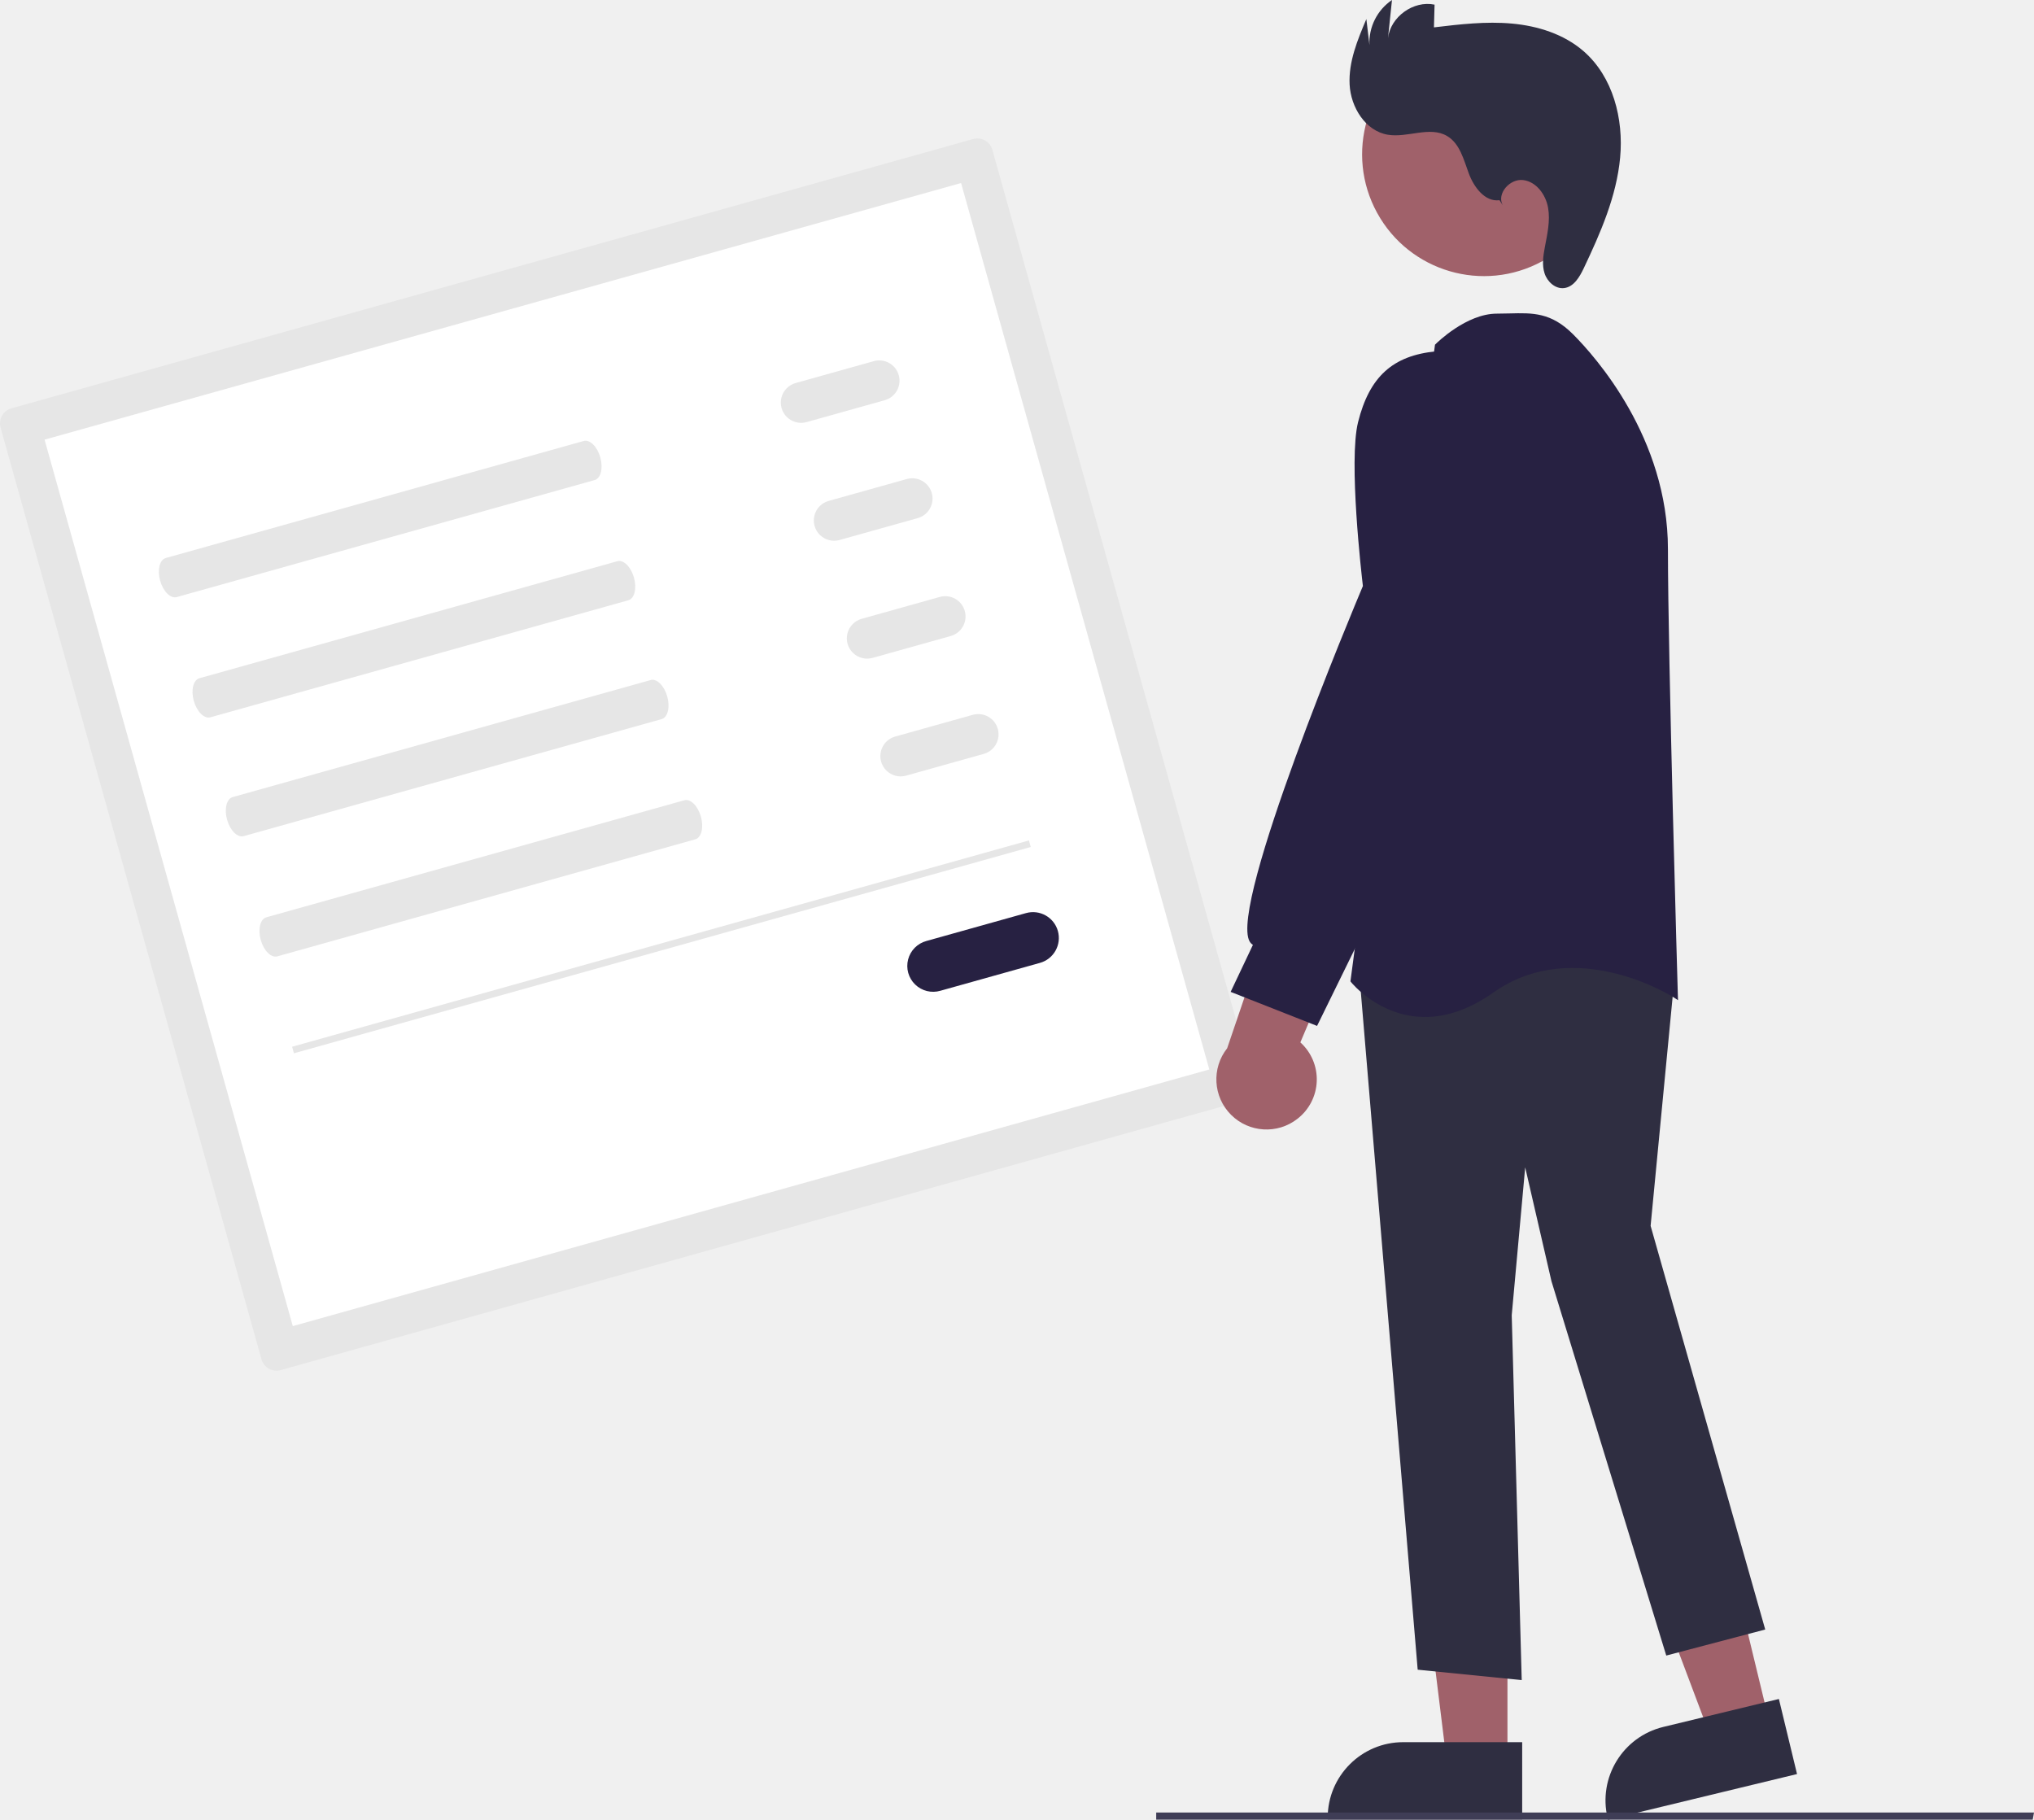
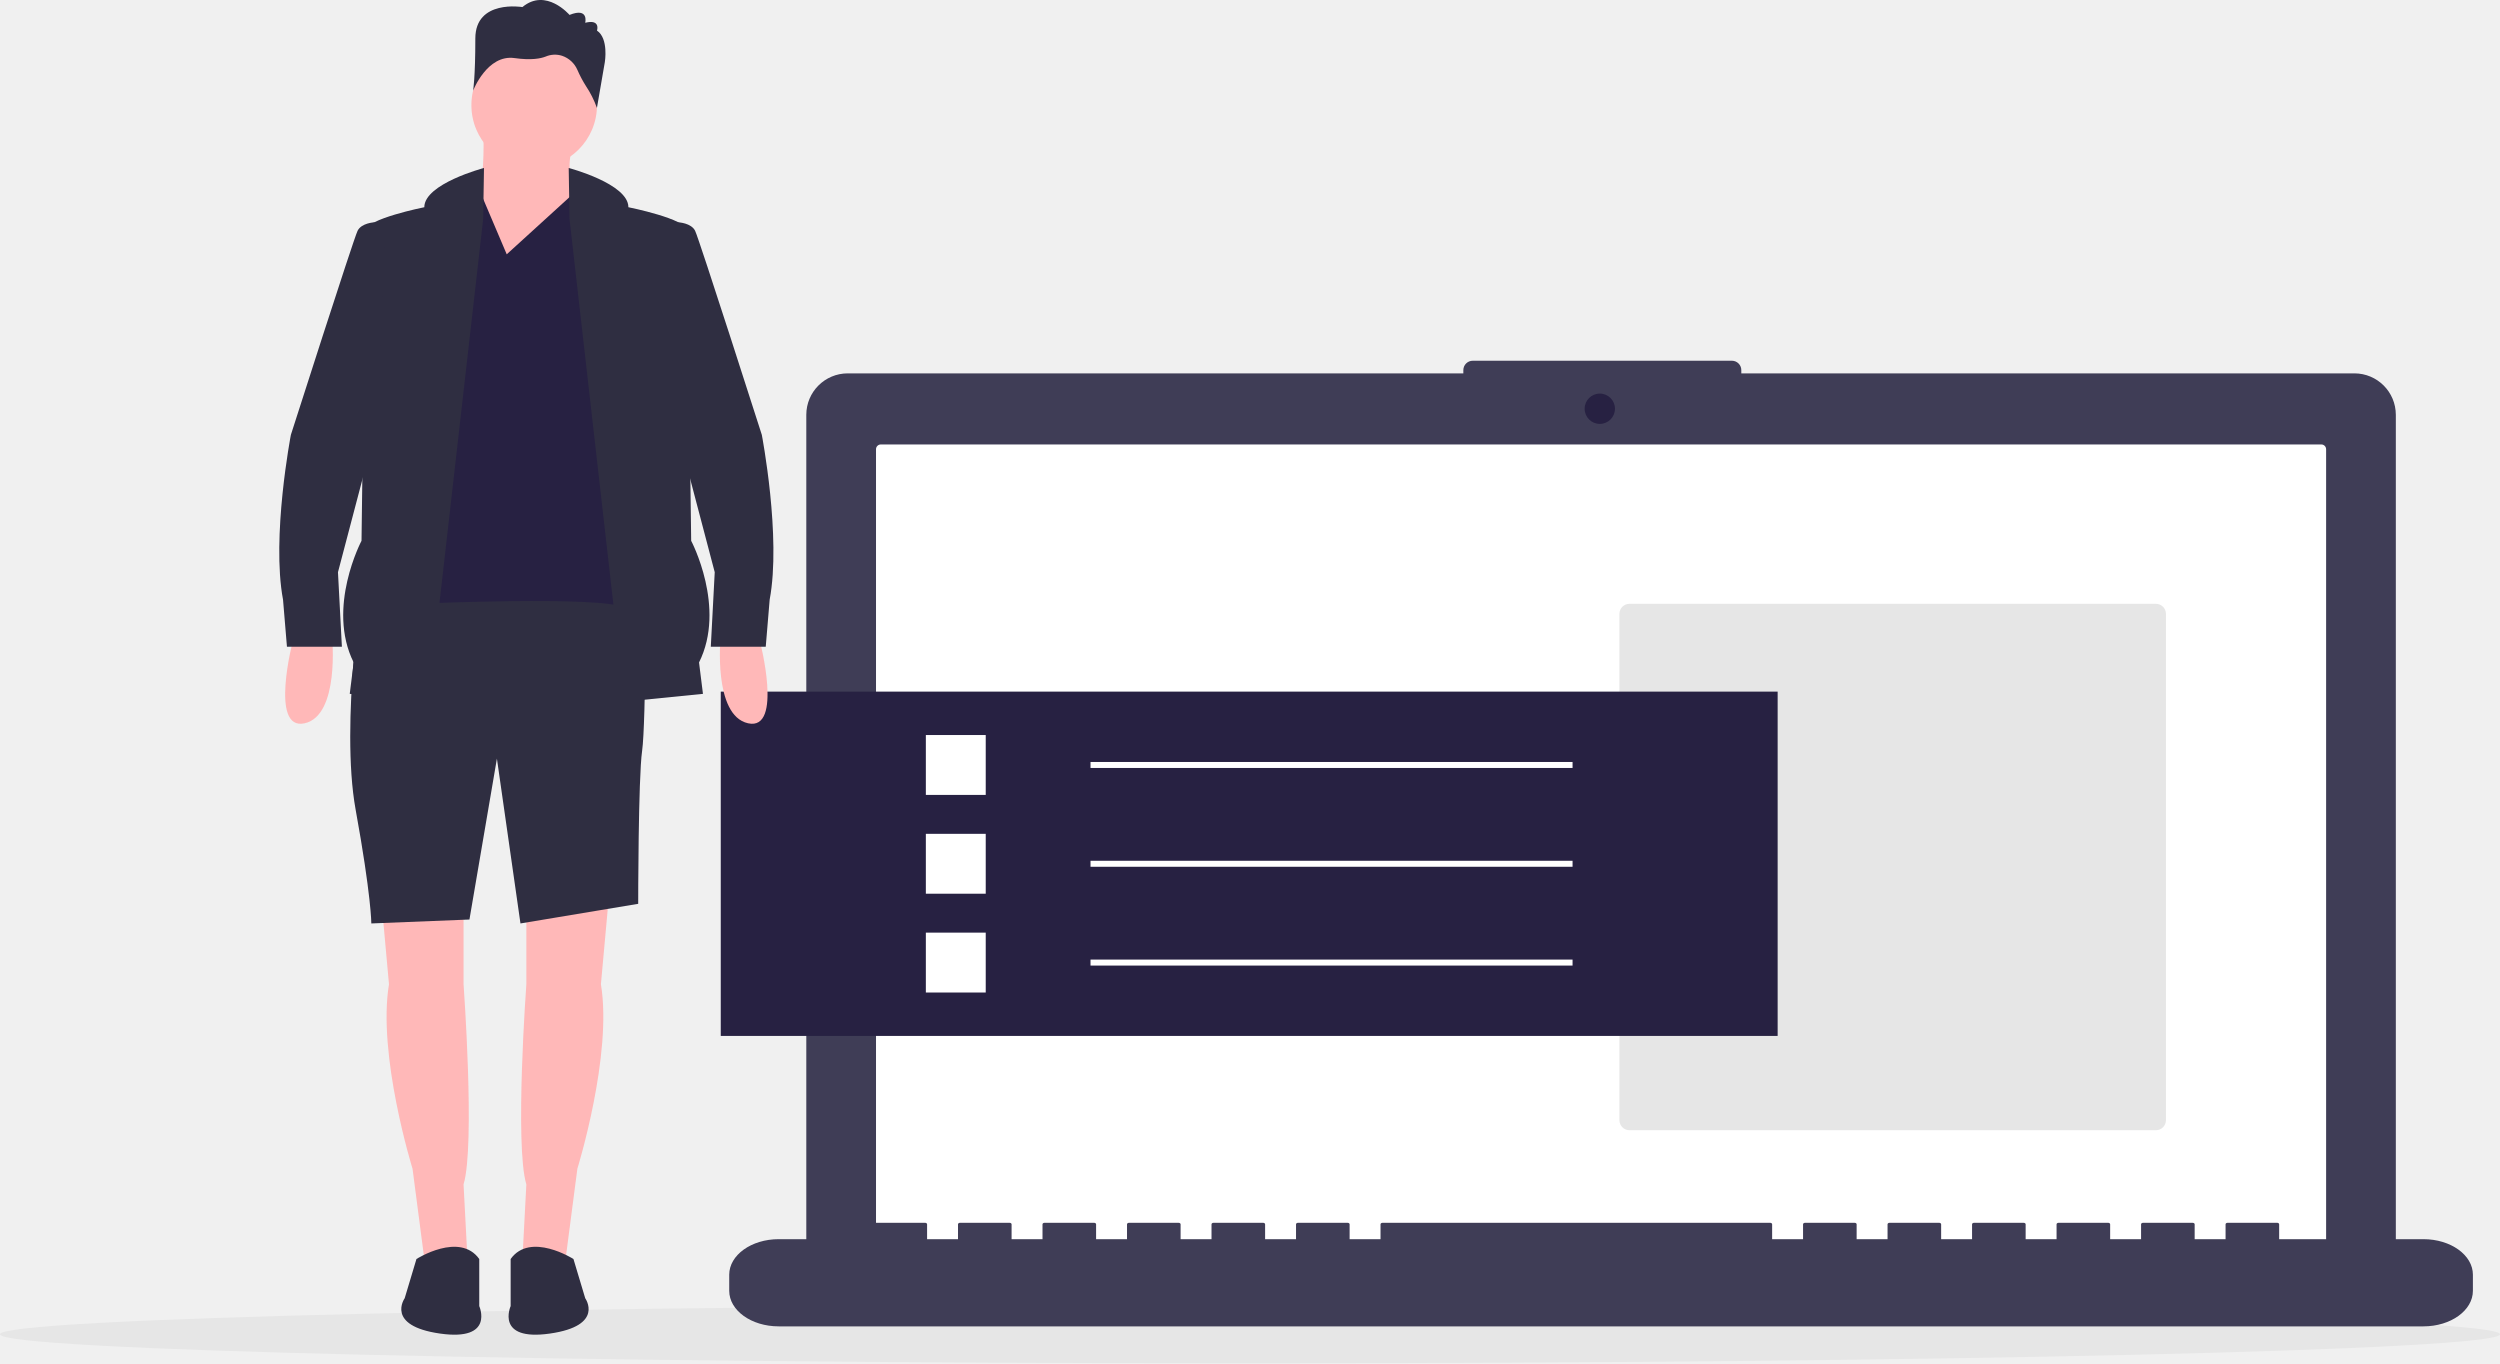
- <svg xmlns="http://www.w3.org/2000/svg" id="bb518178-b77f-4eb8-b154-ea18eb3c6f97" data-name="Layer 1" width="598.111" height="535.114" viewBox="0 0 598.111 535.114">
-   <path d="M304.296,302.517a4.594,4.594,0,0,0-3.182,5.656l76.716,273.978a4.594,4.594,0,0,0,5.656,3.182l282.815-79.191a4.594,4.594,0,0,0,3.182-5.656L592.767,226.508a4.594,4.594,0,0,0-5.656-3.182Z" transform="translate(-300.9444 -182.4429)" fill="#e6e6e6" />
-   <path d="M387.041,572.396l269.505-75.464L583.556,236.264,314.052,311.727Z" transform="translate(-300.9444 -182.4429)" fill="#fff" />
-   <path d="M349.684,346.534c-1.798.503-2.539,3.49-1.652,6.658s3.072,5.335,4.87,4.832L475.818,323.606c1.798-.503,2.539-3.49,1.652-6.658s-3.072-5.335-4.87-4.832Z" transform="translate(-300.9444 -182.4429)" fill="#e6e6e6" />
-   <path d="M359.582,381.886c-1.798.503-2.539,3.49-1.652,6.658s3.072,5.335,4.87,4.832l122.917-34.418c1.798-.503,2.539-3.49,1.652-6.658s-3.072-5.335-4.87-4.832Z" transform="translate(-300.9444 -182.4429)" fill="#e6e6e6" />
-   <path d="M369.367,416.83c-1.798.503-2.539,3.49-1.652,6.658s3.072,5.335,4.87,4.832L495.501,393.902c1.798-.503,2.539-3.49,1.652-6.658s-3.072-5.335-4.87-4.832Z" transform="translate(-300.9444 -182.4429)" fill="#e6e6e6" />
-   <path d="M379.266,452.182c-1.798.503-2.539,3.49-1.652,6.658s3.072,5.335,4.87,4.832l122.917-34.418c1.798-.503,2.539-3.49,1.652-6.658s-3.072-5.335-4.87-4.832Z" transform="translate(-300.9444 -182.4429)" fill="#e6e6e6" />
-   <path d="M534.98,295.057a5.966,5.966,0,1,0,3.217,11.489l22.979-6.434a5.966,5.966,0,0,0-3.217-11.489Z" transform="translate(-300.9444 -182.4429)" fill="#e6e6e6" />
-   <path d="M544.687,329.724a5.966,5.966,0,1,0,3.217,11.489l22.979-6.434a5.966,5.966,0,0,0-3.217-11.489Z" transform="translate(-300.9444 -182.4429)" fill="#e6e6e6" />
-   <path d="M554.394,364.391a5.966,5.966,0,1,0,3.217,11.489l22.979-6.434a5.966,5.966,0,0,0-3.217-11.489Z" transform="translate(-300.9444 -182.4429)" fill="#e6e6e6" />
-   <path d="M564.101,399.057a5.966,5.966,0,0,0,3.217,11.489l22.979-6.434a5.966,5.966,0,0,0-3.217-11.489Z" transform="translate(-300.9444 -182.4429)" fill="#e6e6e6" />
-   <path d="M573.375,459.146a7.602,7.602,0,1,0,4.099,14.64l29.28-8.199a7.601,7.601,0,0,0-4.099-14.64h0Z" transform="translate(-300.9444 -182.4429)" fill="#272142" />
-   <rect x="382.945" y="459.877" width="225" height="2" transform="translate(-406.8637 -31.78243) rotate(-15.64269)" fill="#e6e6e6" />
-   <polygon points="520.202 506.072 502.825 510.273 478.352 445.247 503.999 439.047 520.202 506.072" fill="#a0616a" />
-   <path d="M773.79,717.557l-.118-.486a22.233,22.233,0,0,1,16.368-26.805l33.999-8.219,5.336,22.073Z" transform="translate(-300.9444 -182.4429)" fill="#2f2e41" />
-   <polygon points="443.276 517.91 425.399 517.909 416.894 448.953 443.279 448.954 443.276 517.91" fill="#a0616a" />
-   <path d="M748.551,717.454l-57.186-.002v-.5a22.208,22.208,0,0,1,22.208-22.208h.001l34.978.001Z" transform="translate(-300.9444 -182.4429)" fill="#2f2e41" />
-   <path d="M717.824,673.433,700.466,466.562l71.856-13.245.284-.051,21.032,13.52-7.32,76.134,33.704,118.699-29.102,7.659L757.161,559.19,749.436,525.714l-3.959,43.5L748.416,676.492Z" transform="translate(-300.9444 -182.4429)" fill="#2f2e41" />
-   <path d="M698.241,471.254l-.19-.241,24.83-186.957.032-.245.175-.175c.366-.366,9.066-8.963,18.014-8.963,1.294,0,2.524-.033,3.704-.063,6.848-.178,12.257-.32,18.685,6.109,6.55,6.549,27.92,30.465,27.92,63.219,0,31.704,2.887,130.228,2.916,131.219l.041,1.391-1.167-.759c-.288-.185-29.031-18.487-53.137-1.474-7.533,5.317-14.301,7.181-20.087,7.181C706.509,481.497,698.356,471.401,698.241,471.254Z" transform="translate(-300.9444 -182.4429)" fill="#272142" />
-   <circle cx="737.302" cy="227.82" r="35.815" transform="translate(-319.8677 199.1298) rotate(-28.66321)" fill="#a0616a" />
-   <path d="M682.474,511.433a14.664,14.664,0,0,0,.851-22.469l20.339-47.976L677.033,445.889,661.801,490.697a14.743,14.743,0,0,0,20.673,20.736Z" transform="translate(-300.9444 -182.4429)" fill="#a0616a" />
-   <path d="M662.824,474.114l6.55-13.827a2.693,2.693,0,0,1-.967-1.003c-6.119-10.605,30.843-98.672,33.306-104.514-.376-3.177-4.256-36.844-1.419-48.193,3.34-13.359,10.197-19.585,22.93-20.818,14.041-1.319,17.83,17.749,17.866,17.943l.013,49.02-16.115,56.428-36.752,74.973Z" transform="translate(-300.9444 -182.4429)" fill="#272142" />
-   <path d="M741.881,241.314c-4.293.559-7.532-3.834-9.034-7.895s-2.647-8.788-6.379-10.982c-5.1-2.997-11.625.608-17.457-.381-6.586-1.117-10.868-8.096-11.204-14.768s2.319-13.088,4.924-19.239l.909,7.644a15.159,15.159,0,0,1,6.625-13.251l-1.172,11.217c.735-6.284,7.505-11.153,13.696-9.851l-.185,6.684c7.607-.905,15.28-1.81,22.909-1.121s15.312,3.103,21.094,8.127c8.65,7.516,11.809,19.892,10.748,31.301s-5.77,22.128-10.679,32.482c-1.235,2.605-2.943,5.545-5.807,5.877-2.573.298-4.928-1.853-5.728-4.317s-.41-5.141.069-7.686c.724-3.846,1.636-7.777.956-11.63s-3.453-7.662-7.337-8.134-7.86,3.968-5.992,7.407Z" transform="translate(-300.9444 -182.4429)" fill="#2f2e41" />
-   <polygon points="597.729 535.092 339.991 535.092 339.991 532.986 598.111 532.986 597.729 535.092" fill="#3f3d56" />
+ <svg xmlns="http://www.w3.org/2000/svg" id="afc017fa-71c4-4ea6-a0c5-62cd2df9d074" data-name="Layer 1" width="885.358" height="482.802" viewBox="0 0 885.358 482.802">
+   <ellipse cx="442.679" cy="472.519" rx="442.679" ry="10.282" fill="#e6e6e6" />
+   <path d="M991.101,340.824H773.996v-1.137a3.338,3.338,0,0,0-3.338-3.338H678.89a3.338,3.338,0,0,0-3.338,3.338v1.137H457.552a14.686,14.686,0,0,0-14.686,14.686V652.793a14.686,14.686,0,0,0,14.686,14.686H991.101a14.686,14.686,0,0,0,14.686-14.686V355.509A14.686,14.686,0,0,0,991.101,340.824Z" transform="translate(-157.3212 -208.5992)" fill="#3f3d56" />
+   <path d="M469.231,366a1.695,1.695,0,0,0-1.676,1.71v287.689a1.695,1.695,0,0,0,1.676,1.71H979.422a1.695,1.695,0,0,0,1.676-1.71v-287.689A1.695,1.695,0,0,0,979.422,366Z" transform="translate(-157.3212 -208.5992)" fill="#fff" />
+   <circle cx="566.558" cy="144.754" r="5.37" fill="#272142" />
+   <path d="M1015.565,647.443H964.47V642.166c0-.29-.327-.525-.73-.525H946.222c-.403,0-.73.235-.73.525v5.277H934.544V642.166c0-.29-.327-.525-.73-.525H916.296c-.403,0-.73.235-.73.525v5.277H904.617V642.166c0-.29-.327-.525-.73-.525H886.369c-.403,0-.73.235-.73.525v5.277h-10.949V642.166c0-.29-.327-.525-.73-.525H856.442c-.403,0-.73.235-.73.525v5.277H844.763V642.166c0-.29-.327-.525-.73-.525H826.515c-.403,0-.73.235-.73.525v5.277H814.837V642.166c0-.29-.327-.525-.73-.525H796.589c-.403,0-.73.235-.73.525v5.277H784.91V642.166c0-.29-.327-.525-.73-.525H646.955c-.403,0-.73.235-.73.525v5.277H635.277V642.166c0-.29-.327-.525-.73-.525H617.029c-.403,0-.73.235-.73.525v5.277h-10.949V642.166c0-.29-.327-.525-.73-.525H587.102c-.403,0-.73.235-.73.525v5.277H575.423V642.166c0-.29-.327-.525-.73-.525H557.175c-.403,0-.73.235-.73.525v5.277H545.496V642.166c0-.29-.327-.525-.73-.525H527.248c-.403,0-.73.235-.73.525v5.277h-10.949V642.166c0-.29-.327-.525-.73-.525H497.322c-.403,0-.73.235-.73.525v5.277H485.643V642.166c0-.29-.327-.525-.73-.525H467.395c-.403,0-.73.235-.73.525v5.277h-33.576c-9.675,0-17.518,5.638-17.518,12.593v5.694c0,6.955,7.843,12.593,17.518,12.593H1015.565c9.675,0,17.518-5.638,17.518-12.593v-5.694C1033.083,653.081,1025.24,647.443,1015.565,647.443Z" transform="translate(-157.3212 -208.5992)" fill="#3f3d56" />
+   <rect x="573.506" y="213.837" width="193.548" height="186.423" rx="3.562" fill="#e6e6e6" />
+   <path d="M328.435,254.187a120.058,120.058,0,0,1-1.39,25.017s-9.729,22.238,1.39,31.967S360.402,281.984,360.402,281.984c-1.442-8.634-2.273-16.751,0-22.238Z" transform="translate(-157.3212 -208.5992)" fill="#ffb8b8" />
+   <path d="M343.724,526.598v30.577s-4.17,56.984,0,70.882l-1.39,26.407h15.288l4.17-31.967s12.509-40.306,8.339-65.323l2.78-30.577Z" transform="translate(-157.3212 -208.5992)" fill="#ffb8b8" />
+   <path d="M321.486,526.598v30.577s4.17,56.984,0,70.882l1.39,26.407H307.588l-4.17-31.967s-12.509-40.306-8.339-65.323l-2.78-30.577Z" transform="translate(-157.3212 -208.5992)" fill="#ffb8b8" />
+   <path d="M286.045,411.935s-8.339,52.814-2.78,83.391,5.559,40.306,5.559,40.306l34.746-1.39L333.3,477.258l8.339,58.374,41.696-6.949s0-44.475,1.39-54.204,1.39-65.323,1.39-65.323Z" transform="translate(-157.3212 -208.5992)" fill="#2f2e41" />
+   <path d="M360.402,654.464s-15.288-9.729-22.238,0v16.678s-5.559,12.509,13.899,9.729,12.509-12.509,12.509-12.509Z" transform="translate(-157.3212 -208.5992)" fill="#2f2e41" />
+   <path d="M304.808,654.464s15.288-9.729,22.238,0v16.678s5.559,12.509-13.899,9.729-12.509-12.509-12.509-12.509Z" transform="translate(-157.3212 -208.5992)" fill="#2f2e41" />
+   <circle cx="189.182" cy="37.249" r="22.238" fill="#ffb8b8" />
+   <path d="M336.775,298.662l-9.56-22.494-9.898,4.426L304.808,352.866l1.39,69.493s63.933-2.78,72.272,1.39-9.729-136.205-9.729-136.205l-8.339-10.402Z" transform="translate(-157.3212 -208.5992)" fill="#272142" />
+   <path d="M328.724,268.086s-21.136,5.559-21.136,13.899c0,0-20.848,4.17-20.848,8.339s-1.39,109.798-1.39,109.798-12.509,23.627-2.78,43.085l-1.39,11.119,27.797,2.78,19.458-170.952Z" transform="translate(-157.3212 -208.5992)" fill="#2f2e41" />
+   <path d="M358.724,268.086s21.136,5.559,21.136,13.899c0,0,20.848,4.17,20.848,8.339s1.39,109.798,1.39,109.798,12.509,23.627,2.78,43.085l1.39,11.119-27.797,2.78-19.458-170.952Z" transform="translate(-157.3212 -208.5992)" fill="#2f2e41" />
+   <path d="M364.572,216.661s1.39-5.559-5.559-2.78c0,0-8.339-9.729-16.678-2.78,0,0-16.678-2.78-16.678,11.119s-.786,18.488-.786,18.488,4.956-12.928,14.685-11.538c5.945.849,9.296.142,11.002-.537a8.342,8.342,0,0,1,5.824-.276,9.06,9.06,0,0,1,5.412,4.983,41.764,41.764,0,0,0,3.013,5.698,35.286,35.286,0,0,1,3.913,7.784h0l2.804-16.262s1.39-8.339-2.78-11.119C368.741,219.441,370.131,215.271,364.572,216.661Z" transform="translate(-157.3212 -208.5992)" fill="#2f2e41" />
+   <rect x="255.251" y="244.931" width="374.289" height="121.935" fill="#272142" />
+   <path d="M261.028,435.562s-8.339,31.967,4.17,29.187,9.729-30.577,9.729-30.577Z" transform="translate(-157.3212 -208.5992)" fill="#ffb8b8" />
+   <path d="M426.42,435.562s8.339,31.967-4.17,29.187-9.729-30.577-9.729-30.577Z" transform="translate(-157.3212 -208.5992)" fill="#ffb8b8" />
+   <path d="M293.689,290.323l-3.836-2.986s-4.503.207-5.893,2.986-23.627,72.272-23.627,72.272-6.949,36.136-2.78,58.374l1.39,16.678h19.458L277.011,411.24l13.899-52.814Z" transform="translate(-157.3212 -208.5992)" fill="#2f2e41" />
+   <path d="M393.758,290.323l3.836-2.986s4.503.207,5.893,2.986,23.627,72.272,23.627,72.272,6.949,36.136,2.78,58.374l-1.39,16.678H409.047l1.39-26.407-13.899-52.814Z" transform="translate(-157.3212 -208.5992)" fill="#2f2e41" />
+   <rect x="327.882" y="260.306" width="21.206" height="21.206" fill="#fff" />
+   <rect x="386.199" y="269.849" width="170.71" height="2.121" fill="#fff" />
+   <rect x="327.882" y="295.296" width="21.206" height="21.206" fill="#fff" />
+   <rect x="386.199" y="304.839" width="170.71" height="2.121" fill="#fff" />
+   <rect x="327.882" y="330.286" width="21.206" height="21.206" fill="#fff" />
+   <rect x="386.199" y="339.829" width="170.71" height="2.121" fill="#fff" />
</svg>
